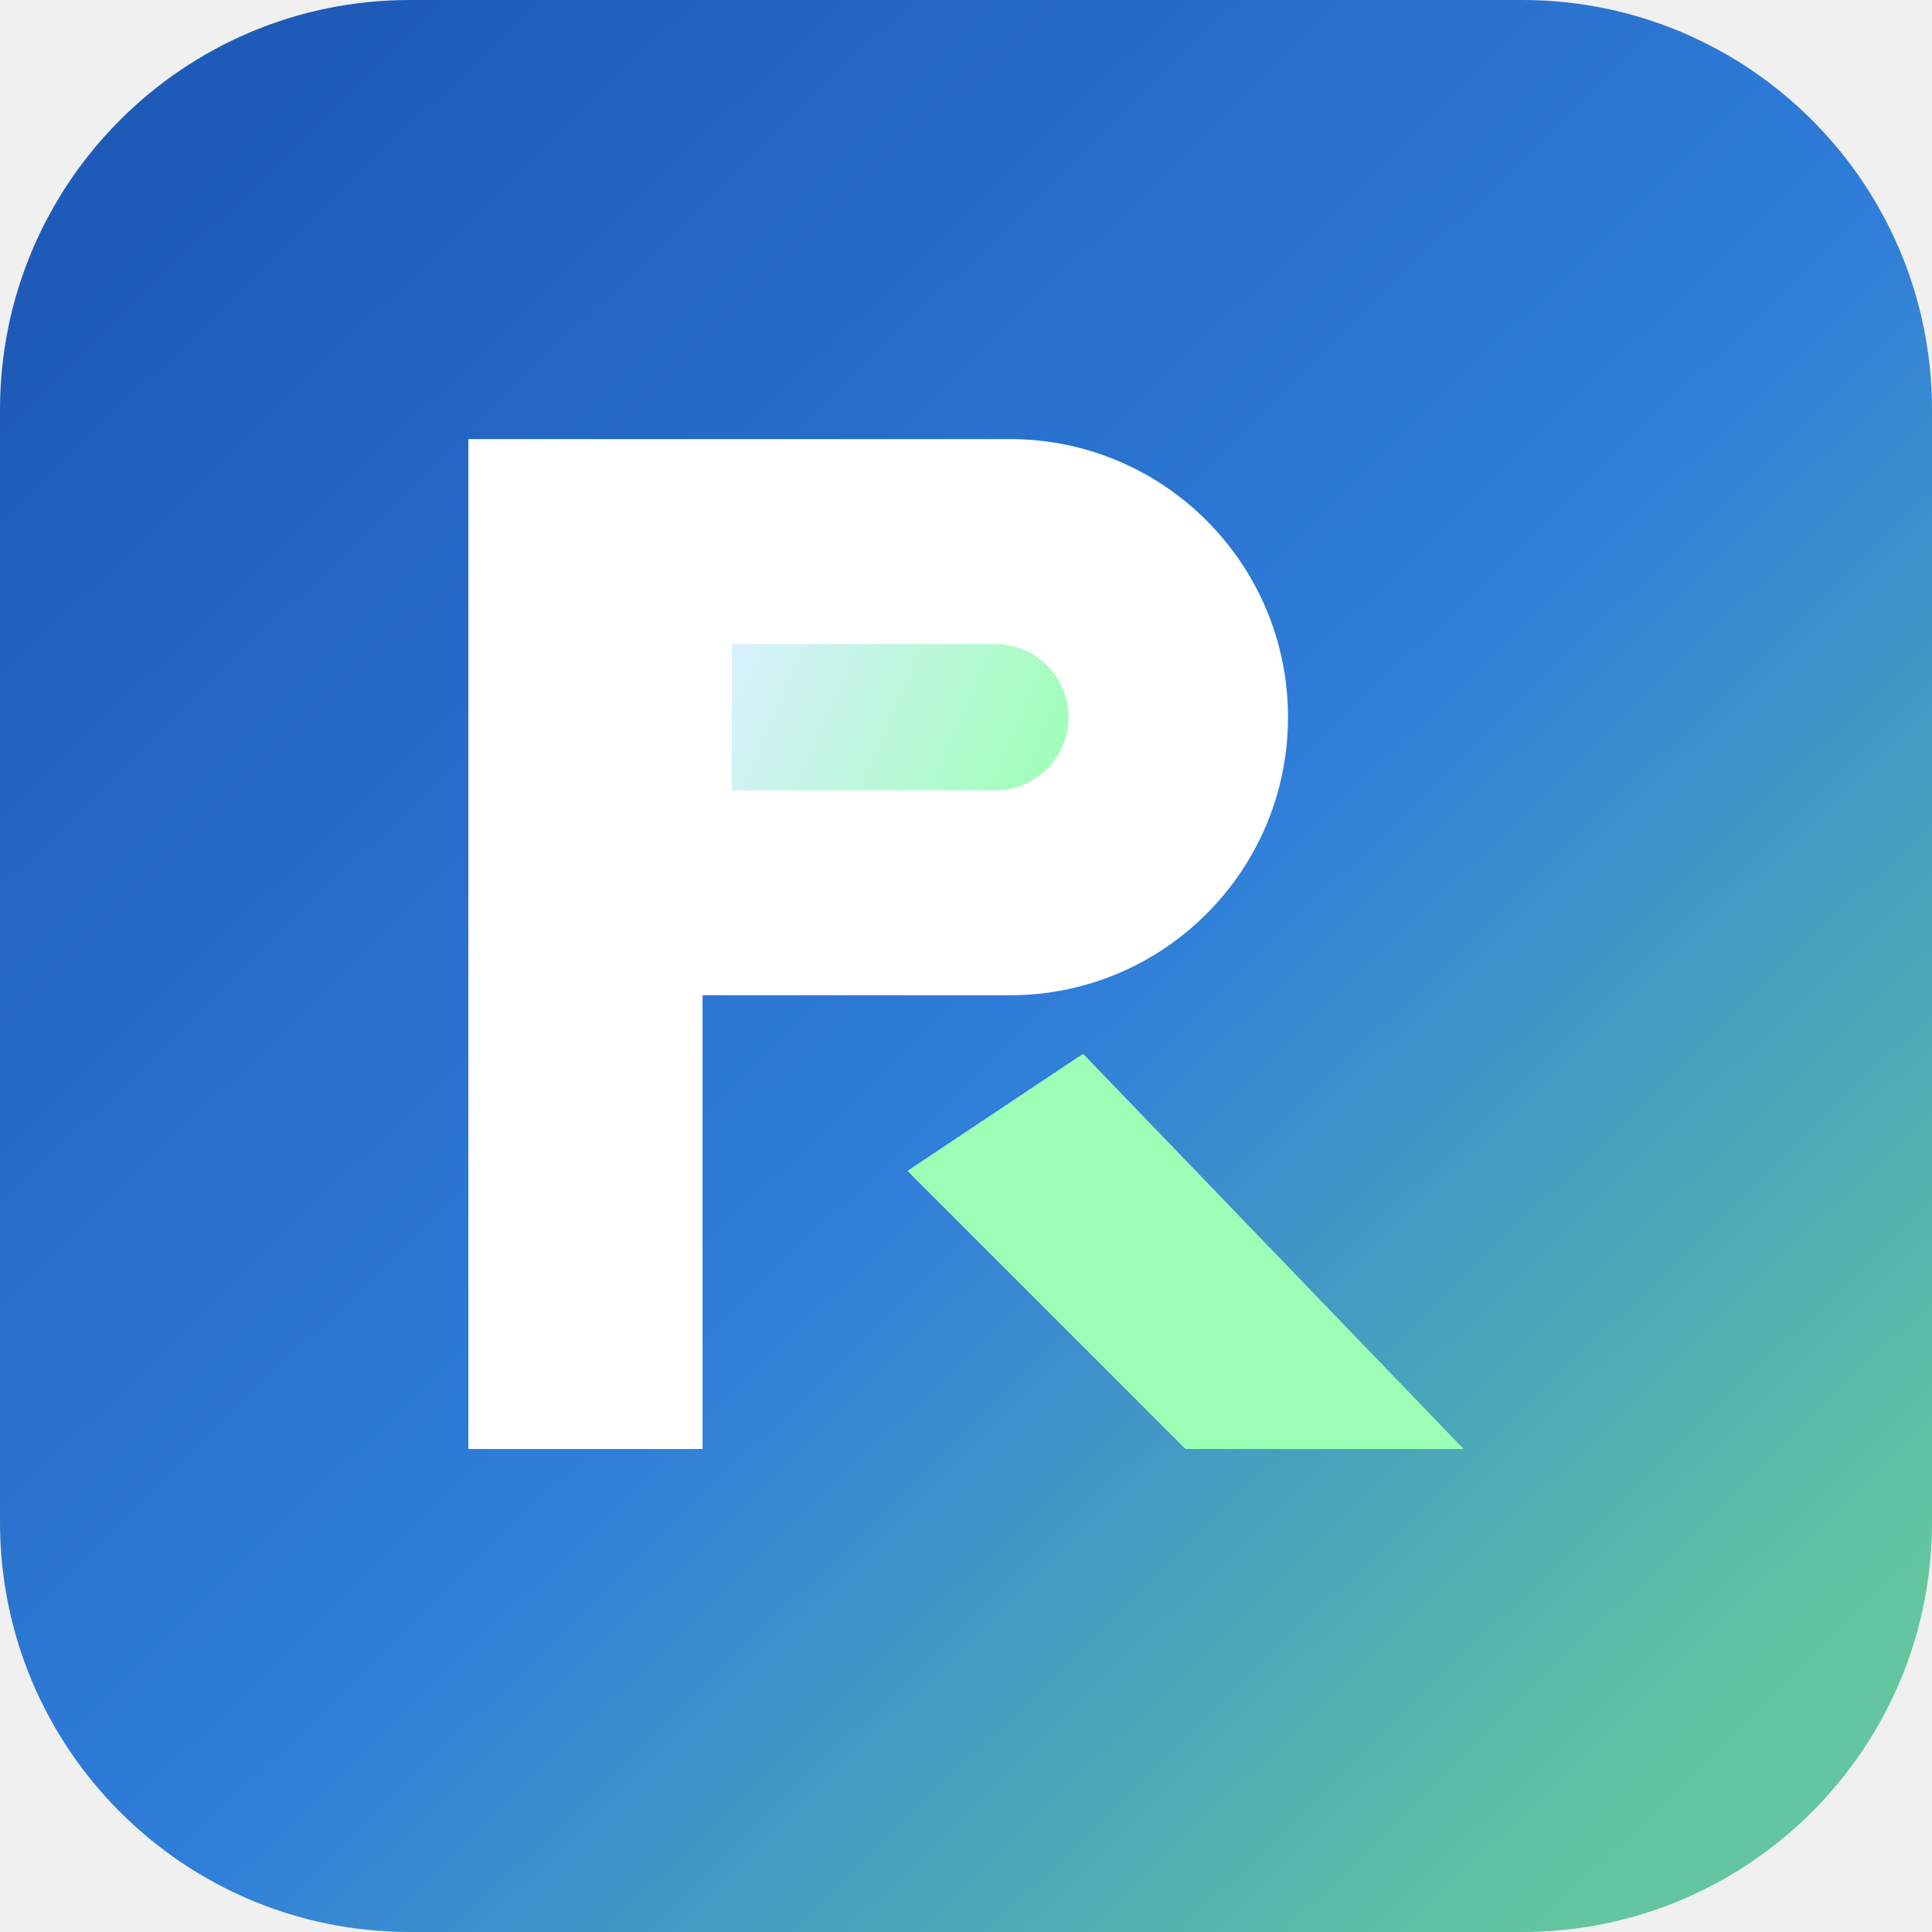
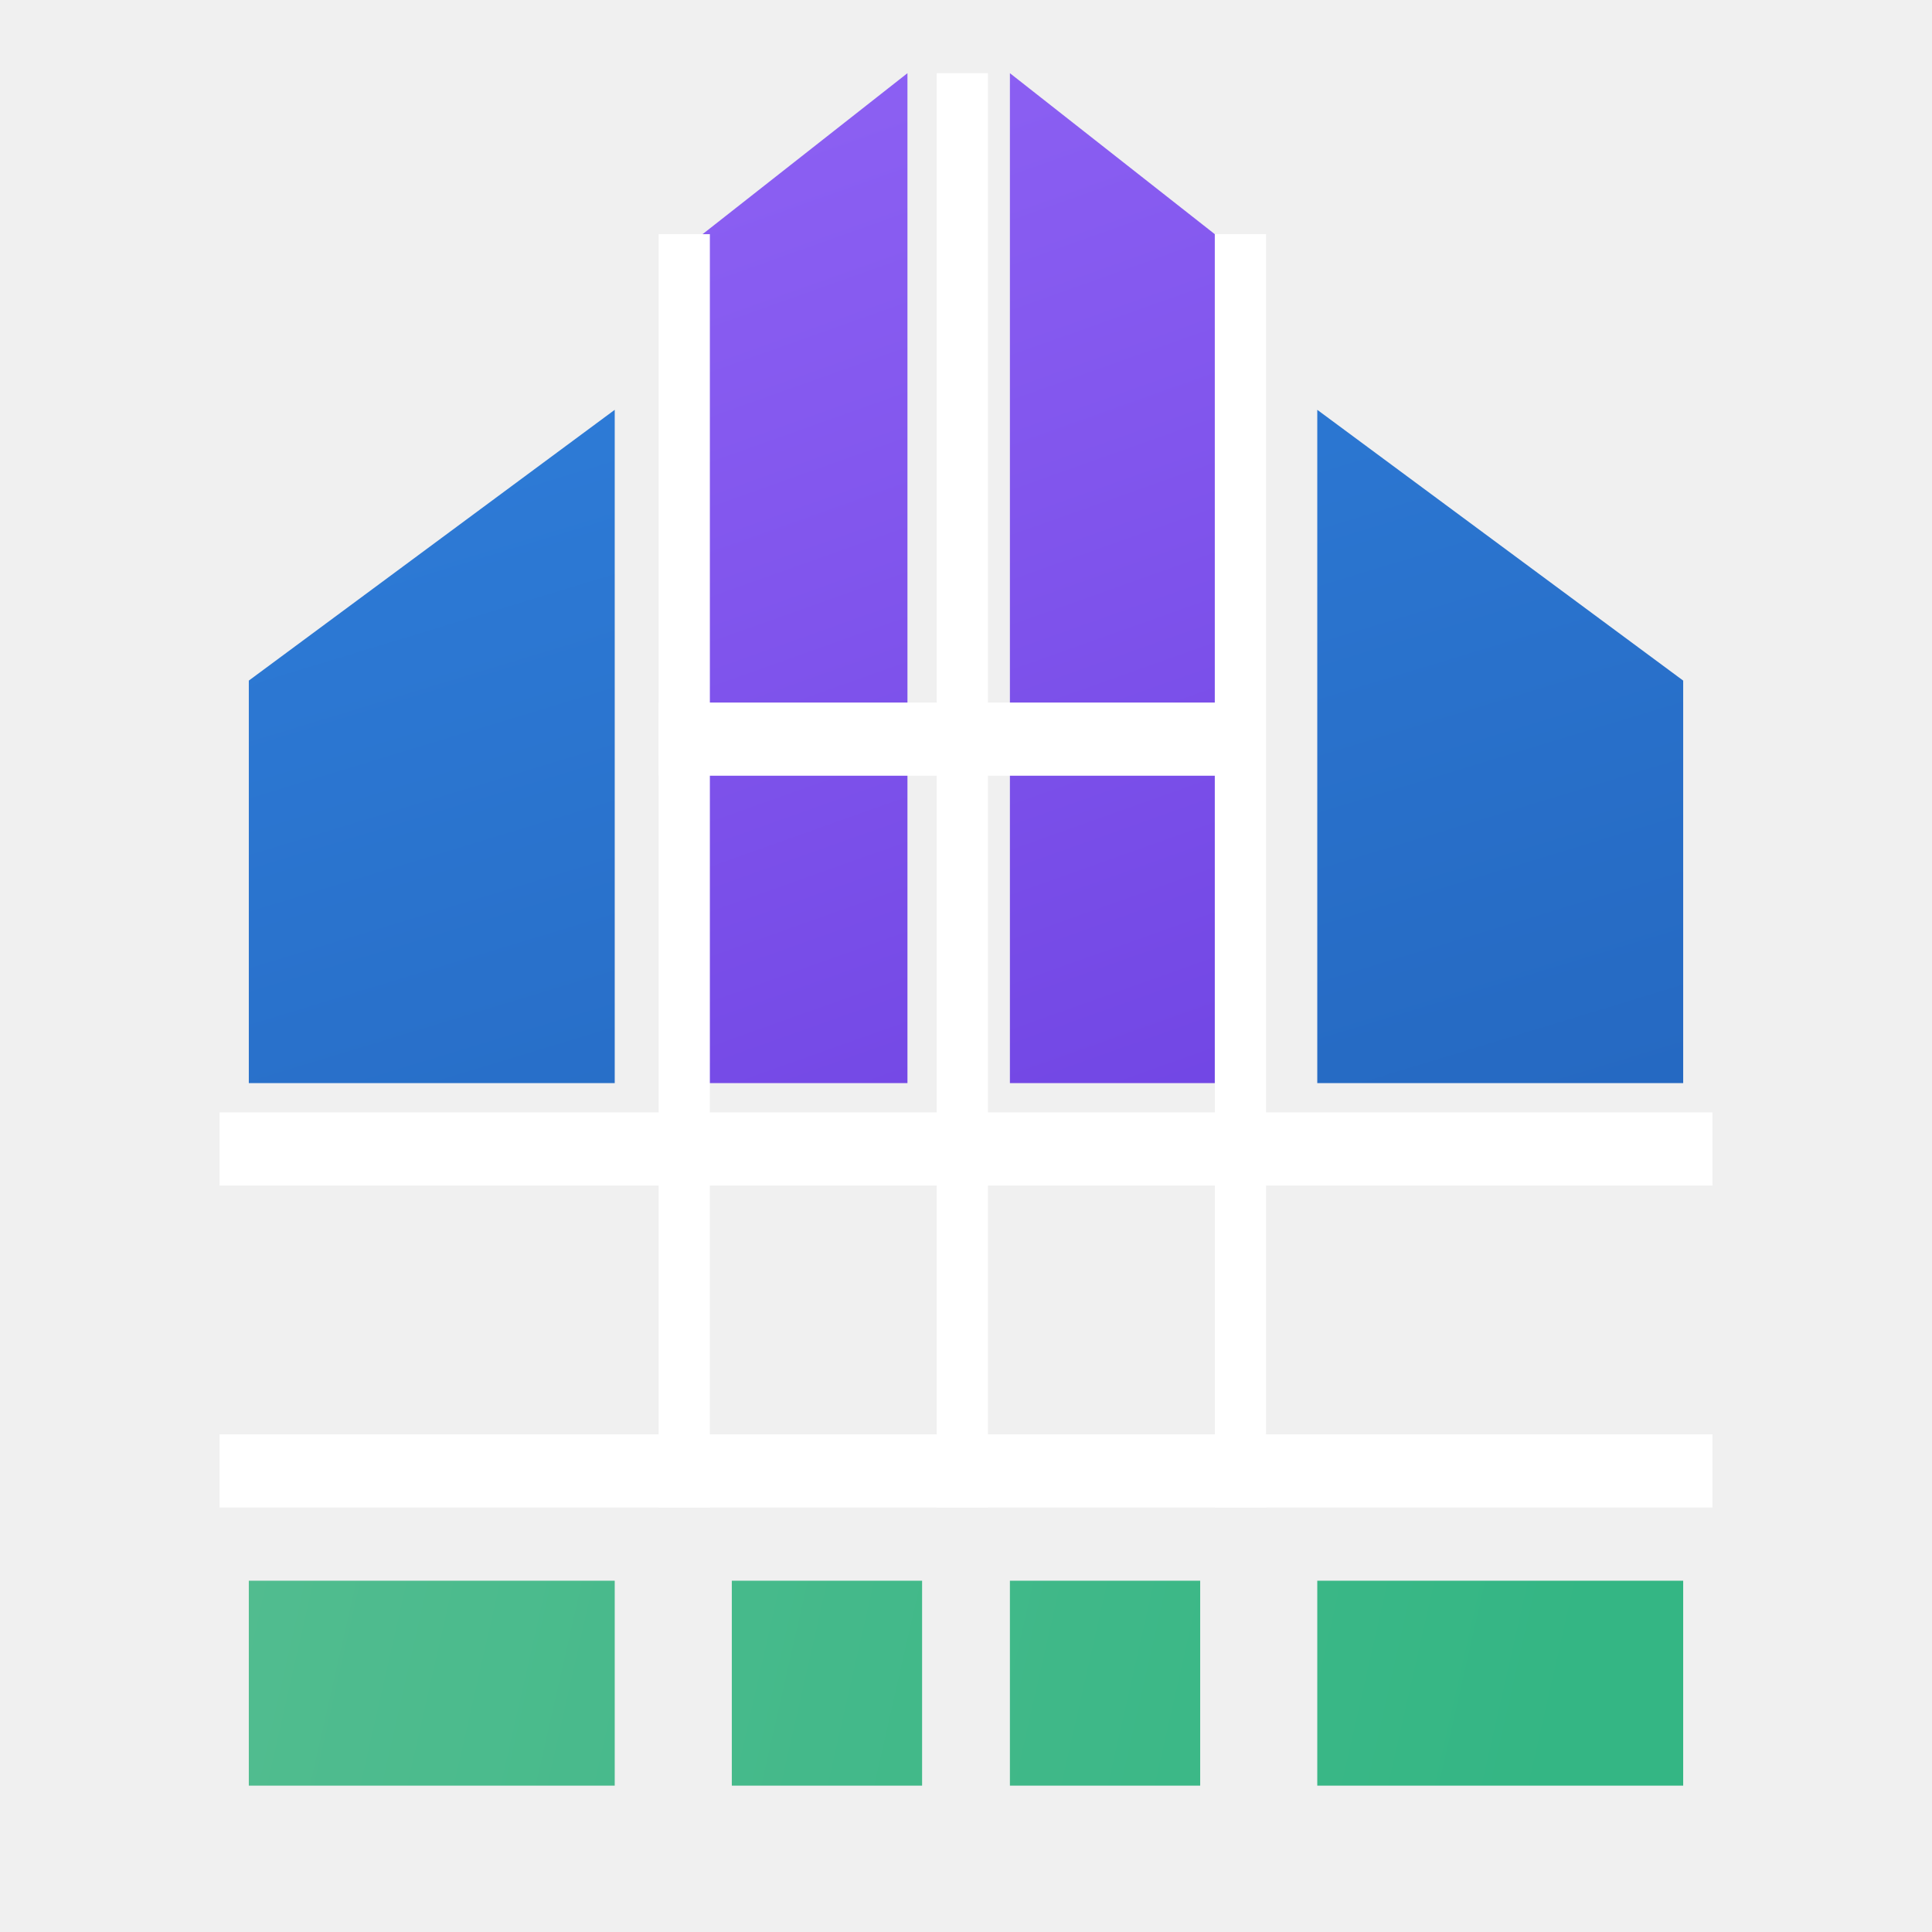
<svg xmlns="http://www.w3.org/2000/svg" width="132" height="132" viewBox="0 0 132 132" fill="none">
-   <rect width="132" height="132" rx="28" fill="url(#bg)" />
-   <path d="M32 30H69C79.493 30 88 38.507 88 49C88 59.493 79.493 68 69 68H48V99H32V30Z" fill="white" />
-   <path d="M50 46V54H68C70.761 54 73 51.761 73 49C73 46.239 70.761 44 68 44H50C50 44.667 50 45.333 50 46Z" fill="url(#accent)" />
-   <path d="M74 72L100 99H81L62 80L74 72Z" fill="#9DFFB5" />
  <defs>
-     <linearGradient id="bg" x1="13" y1="12" x2="118" y2="120" gradientUnits="userSpaceOnUse">
-       <stop stop-color="#1E5BB8" />
-       <stop offset="0.55" stop-color="#2F7EDA" />
-       <stop offset="1" stop-color="#63C6A0" />
+     <linearGradient id="predex-blue" x1="16" y1="22" x2="44" y2="114" gradientUnits="userSpaceOnUse">
+       <stop stop-color="#2F7EDA" />
+       <stop offset="1" stop-color="#2364BC" />
    </linearGradient>
-     <linearGradient id="accent" x1="50" y1="44" x2="73" y2="54" gradientUnits="userSpaceOnUse">
-       <stop stop-color="#D9F0FF" />
-       <stop offset="1" stop-color="#9DFFB5" />
+     <linearGradient id="predex-purple" x1="50" y1="8" x2="82" y2="98" gradientUnits="userSpaceOnUse">
+       <stop stop-color="#8C60F3" />
+       <stop offset="1" stop-color="#6A3FE0" />
+     </linearGradient>
+     <linearGradient id="predex-green" x1="18" y1="102" x2="106" y2="122" gradientUnits="userSpaceOnUse">
+       <stop stop-color="#51BC8F" />
+       <stop offset="1" stop-color="#34B684" />
    </linearGradient>
  </defs>
+   <path d="M17 46.5L42 28V74H17V46.5Z" fill="url(#predex-blue)" />
+   <path d="M90 28L115 46.5V74H90V28Z" fill="url(#predex-blue)" />
+   <path d="M48 16L62 5V74H48V16Z" fill="url(#predex-purple)" />
+   <path d="M69 5L83 16V74H69V5Z" fill="url(#predex-purple)" />
+   <rect x="45" y="48" width="41" height="5" fill="white" />
+   <rect x="15" y="76" width="102" height="5" fill="white" />
+   <rect x="15" y="98" width="102" height="5" fill="white" />
+   <rect x="45" y="16" width="3.5" height="87" fill="white" />
+   <rect x="64" y="5" width="3.5" height="98" fill="white" />
+   <rect x="83" y="16" width="3.5" height="87" fill="white" />
+   <rect x="17" y="108" width="25" height="14" fill="url(#predex-green)" />
+   <rect x="50" y="108" width="13" height="14" fill="url(#predex-green)" />
+   <rect x="69" y="108" width="13" height="14" fill="url(#predex-green)" />
+   <rect x="90" y="108" width="25" height="14" fill="url(#predex-green)" />
</svg>
